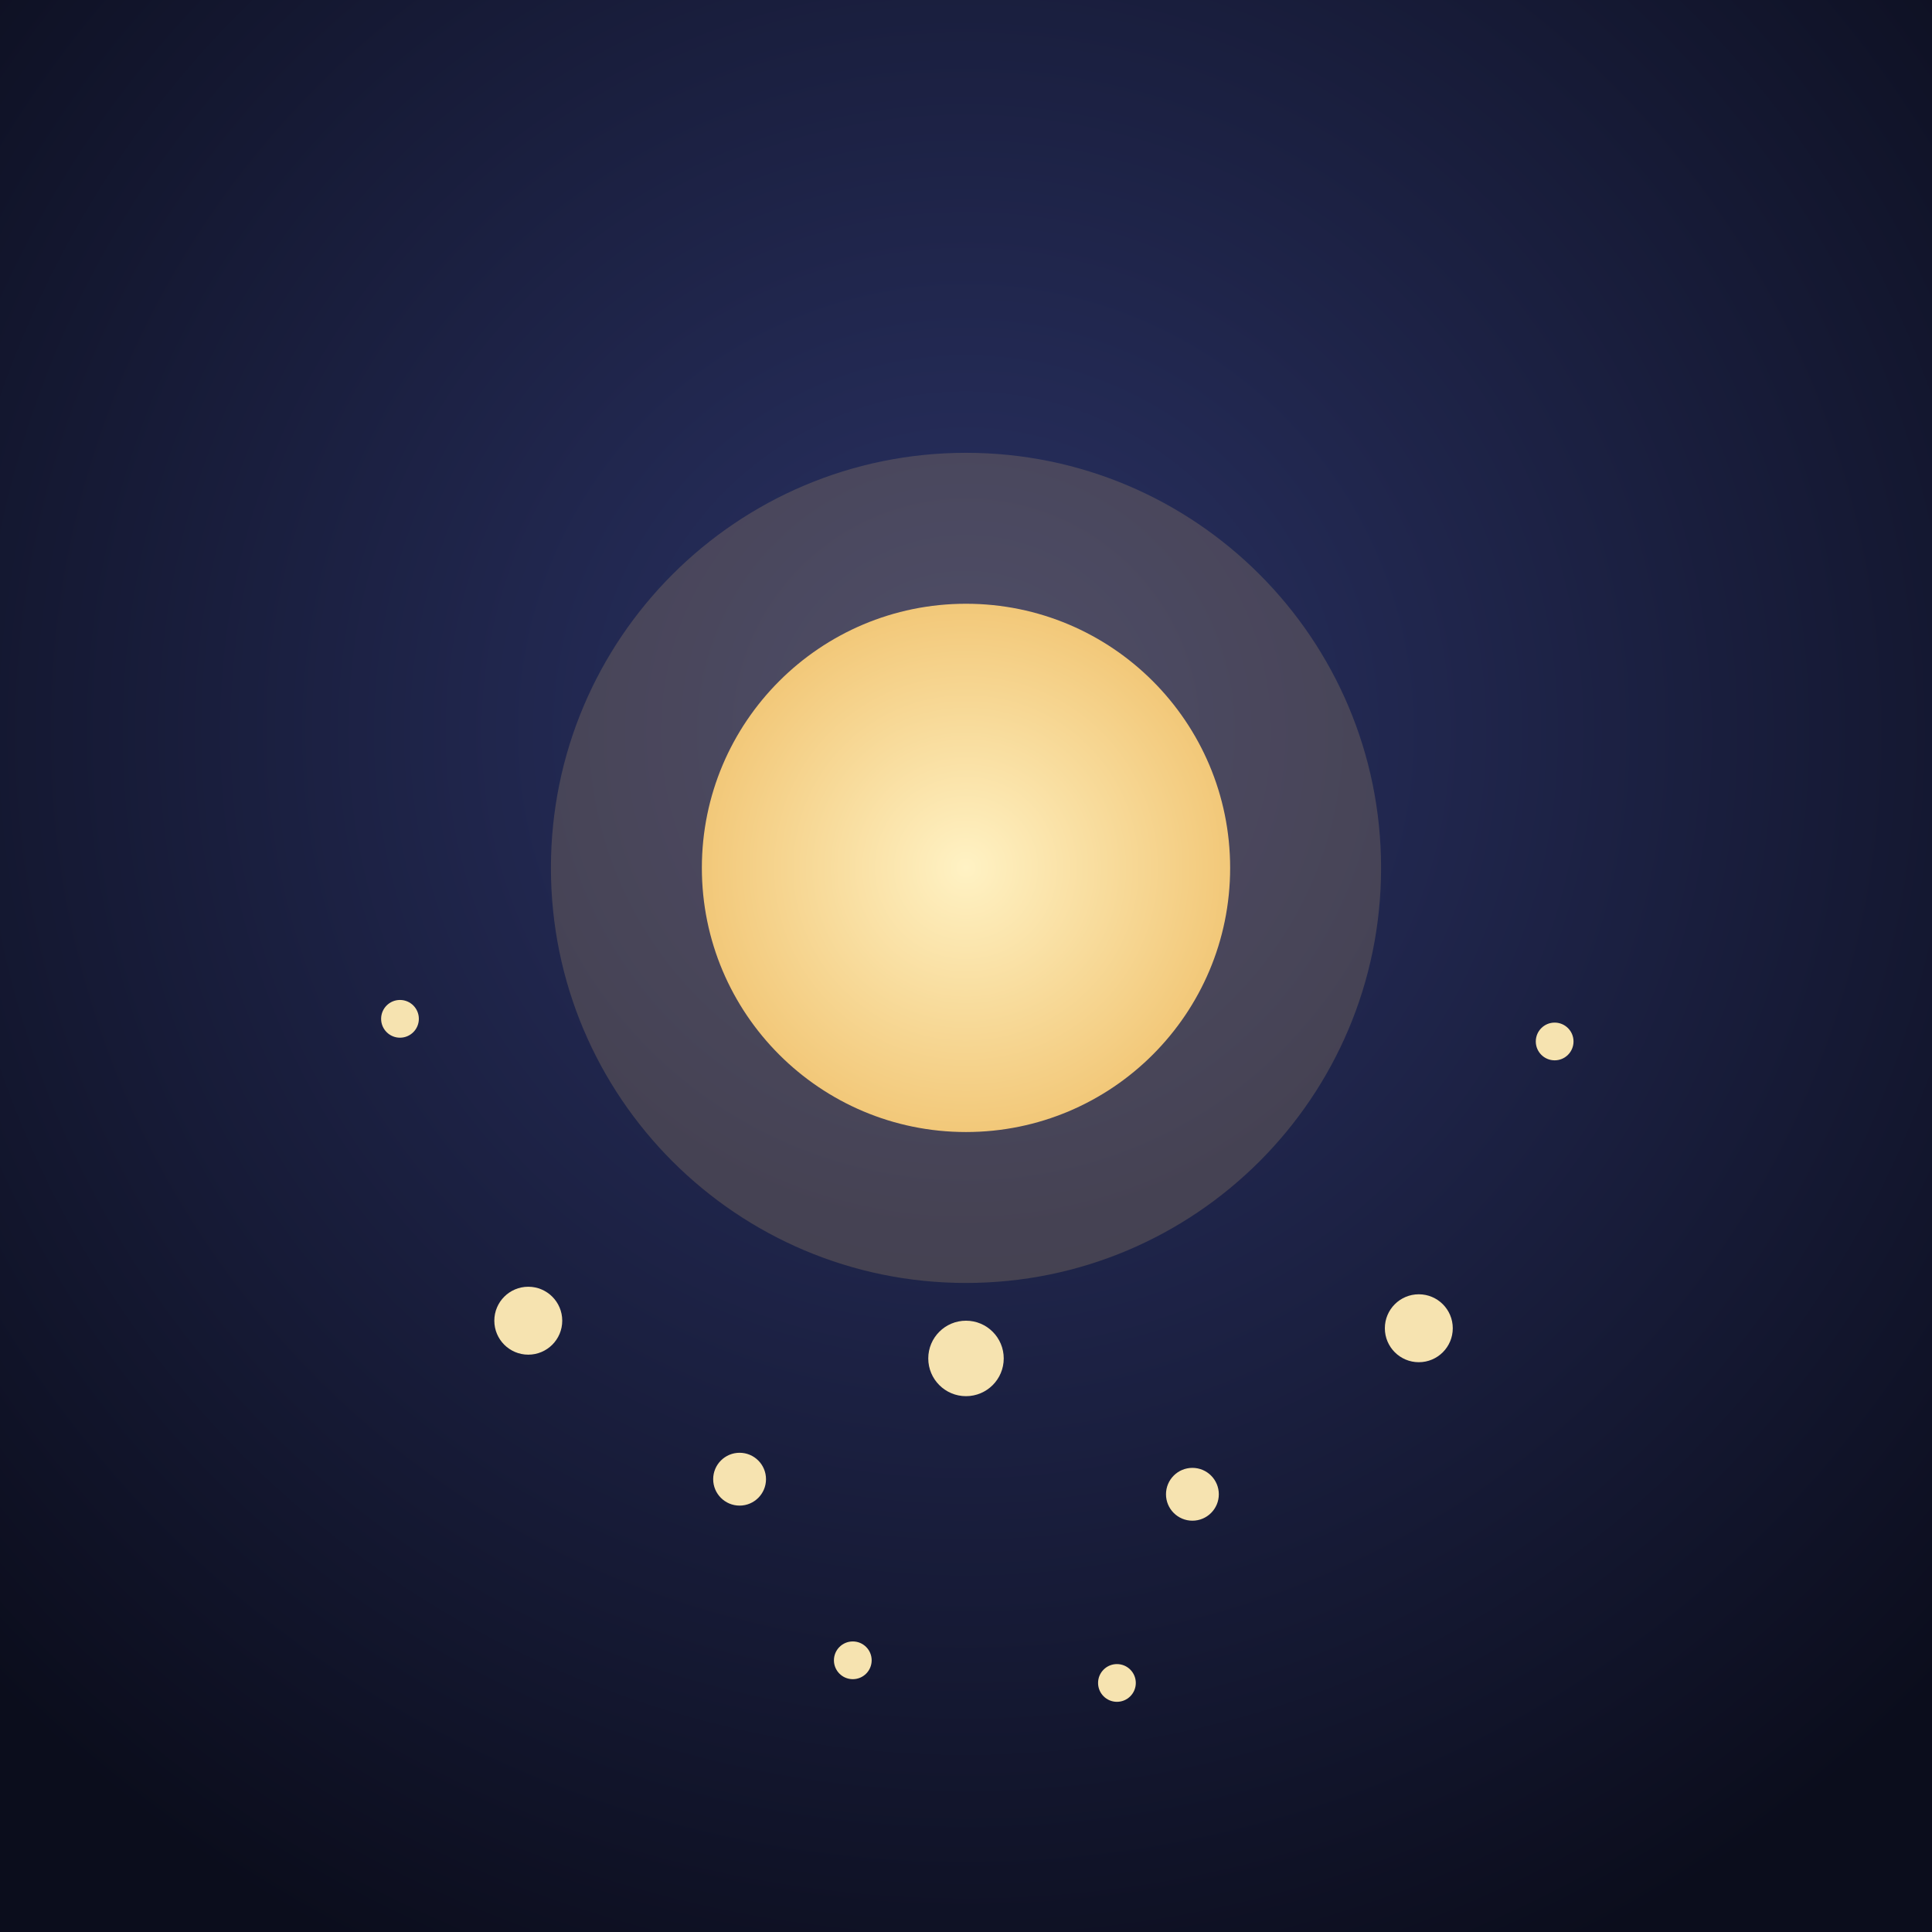
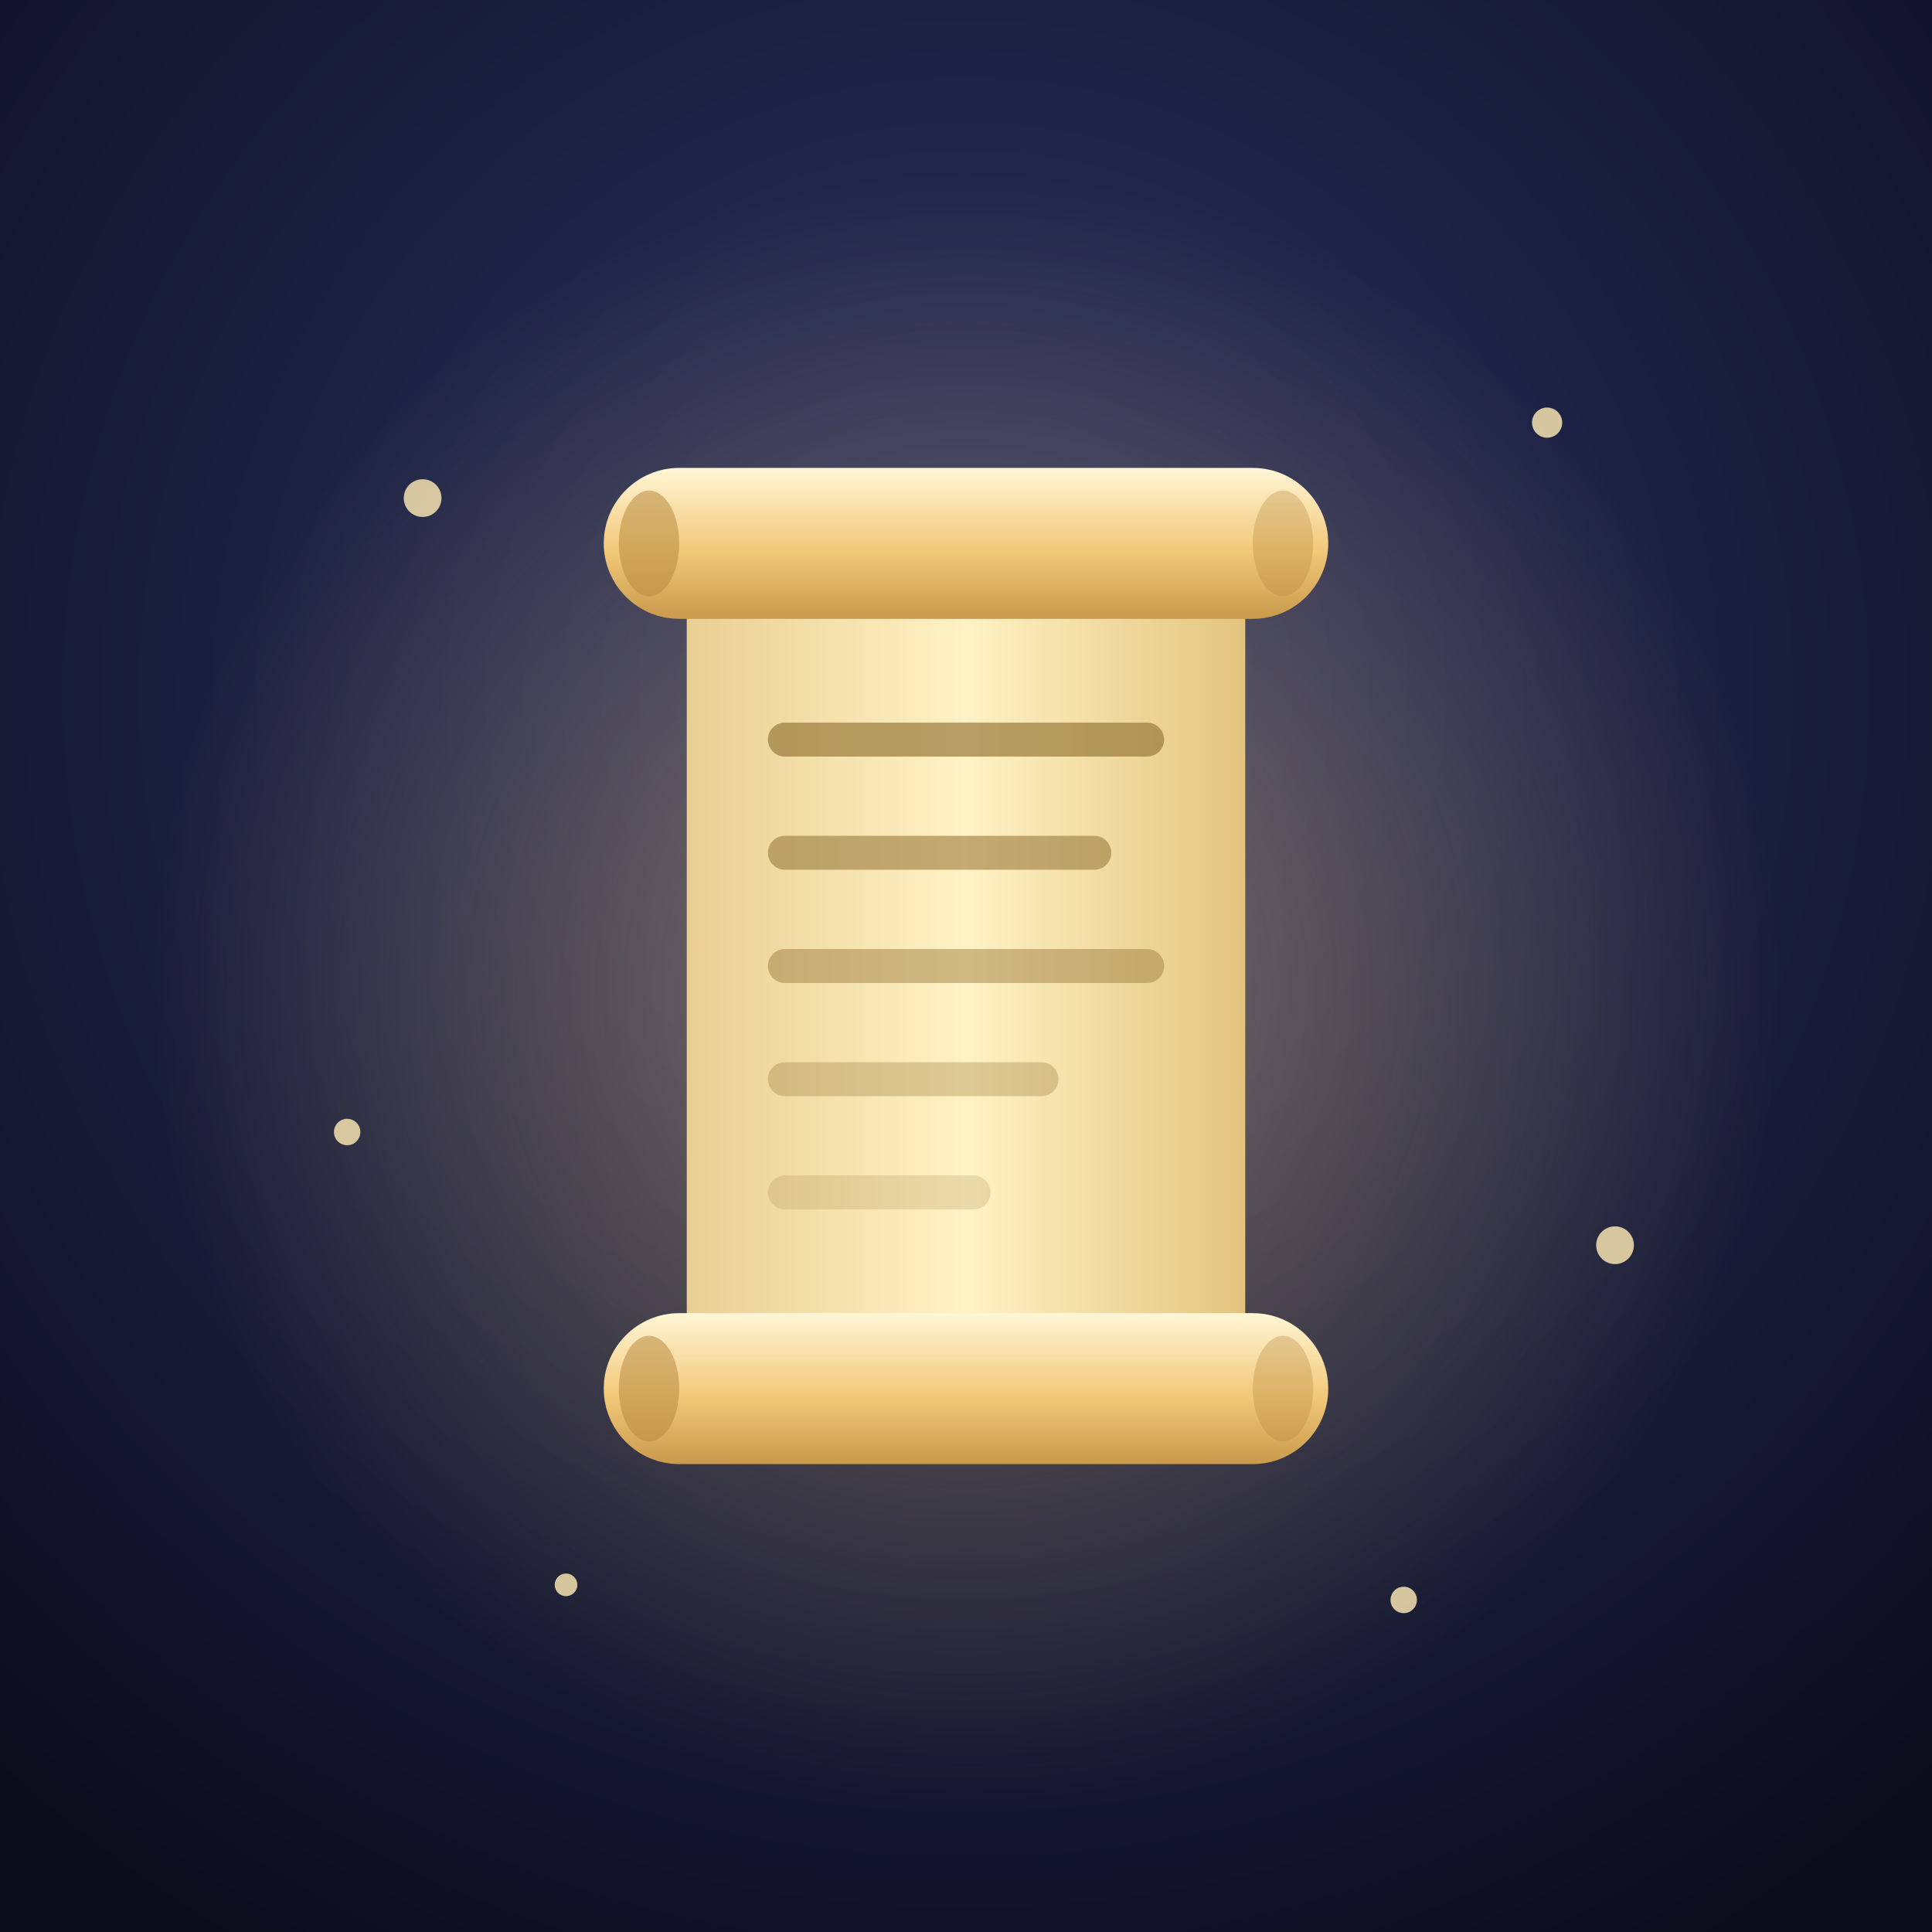
<svg xmlns="http://www.w3.org/2000/svg" viewBox="0 0 512 512">
  <defs>
-     <radialGradient id="g" cx="50%" cy="38%" r="70%">
+     <radialGradient id="g" cx="50%" cy="36%" r="75%">
      <stop offset="0" stop-color="#2b3366" />
      <stop offset="1" stop-color="#0b0d1c" />
    </radialGradient>
-     <radialGradient id="s" cx="50%" cy="50%" r="50%">
-       <stop offset="0" stop-color="#fff2c4" />
-       <stop offset="1" stop-color="#f2c879" />
+     <radialGradient id="halo" cx="50%" cy="50%" r="50%">
+       <stop offset="0" stop-color="#f2c879" stop-opacity=".45" />
+       <stop offset="1" stop-color="#f2c879" stop-opacity="0" />
    </radialGradient>
+     <linearGradient id="paper" x1="0" y1="0" x2="1" y2="0">
+       <stop offset="0" stop-color="#e9cf93" />
+       <stop offset=".5" stop-color="#fff2c4" />
+       <stop offset="1" stop-color="#e3c47f" />
+     </linearGradient>
+     <linearGradient id="roll" x1="0" y1="0" x2="0" y2="1">
+       <stop offset="0" stop-color="#fff6d6" />
+       <stop offset=".55" stop-color="#f2c879" />
+       <stop offset="1" stop-color="#c99a4c" />
+     </linearGradient>
  </defs>
  <rect width="512" height="512" fill="url(#g)" />
-   <circle cx="256" cy="230" r="110" fill="#f2c879" opacity=".18" />
-   <circle cx="256" cy="230" r="70" fill="url(#s)" />
-   <g fill="#f6e3b0">
-     <circle cx="140" cy="350" r="9" />
-     <circle cx="196" cy="392" r="7" />
-     <circle cx="256" cy="360" r="10" />
-     <circle cx="316" cy="396" r="7" />
-     <circle cx="376" cy="352" r="9" />
-     <circle cx="106" cy="270" r="5" />
-     <circle cx="412" cy="276" r="5" />
-     <circle cx="226" cy="440" r="5" />
-     <circle cx="296" cy="446" r="5" />
+   <circle cx="256" cy="262" r="215" fill="url(#halo)" />
+   <g fill="#f6e3b0" opacity=".85">
+     <circle cx="112" cy="132" r="5" />
+     <circle cx="410" cy="112" r="4" />
+     <circle cx="92" cy="300" r="3.5" />
+     <circle cx="428" cy="330" r="5" />
+     <circle cx="150" cy="420" r="3" />
+     <circle cx="372" cy="424" r="3.5" />
  </g>
+   <rect x="182" y="150" width="148" height="212" fill="url(#paper)" />
+   <g stroke="#9a7a3c" stroke-linecap="round" stroke-width="9">
+     <line x1="208" y1="196" x2="304" y2="196" opacity=".7" />
+     <line x1="208" y1="226" x2="290" y2="226" opacity=".6" />
+     <line x1="208" y1="256" x2="304" y2="256" opacity=".48" />
+     <line x1="208" y1="286" x2="276" y2="286" opacity=".34" />
+     <line x1="208" y1="316" x2="258" y2="316" opacity=".2" />
+   </g>
+   <rect x="160" y="124" width="192" height="40" rx="20" fill="url(#roll)" />
+   <rect x="160" y="348" width="192" height="40" rx="20" fill="url(#roll)" />
+   <ellipse cx="172" cy="144" rx="8" ry="14" fill="#b88a40" opacity=".55" />
+   <ellipse cx="340" cy="144" rx="8" ry="14" fill="#b88a40" opacity=".35" />
+   <ellipse cx="172" cy="368" rx="8" ry="14" fill="#b88a40" opacity=".55" />
+   <ellipse cx="340" cy="368" rx="8" ry="14" fill="#b88a40" opacity=".35" />
</svg>
